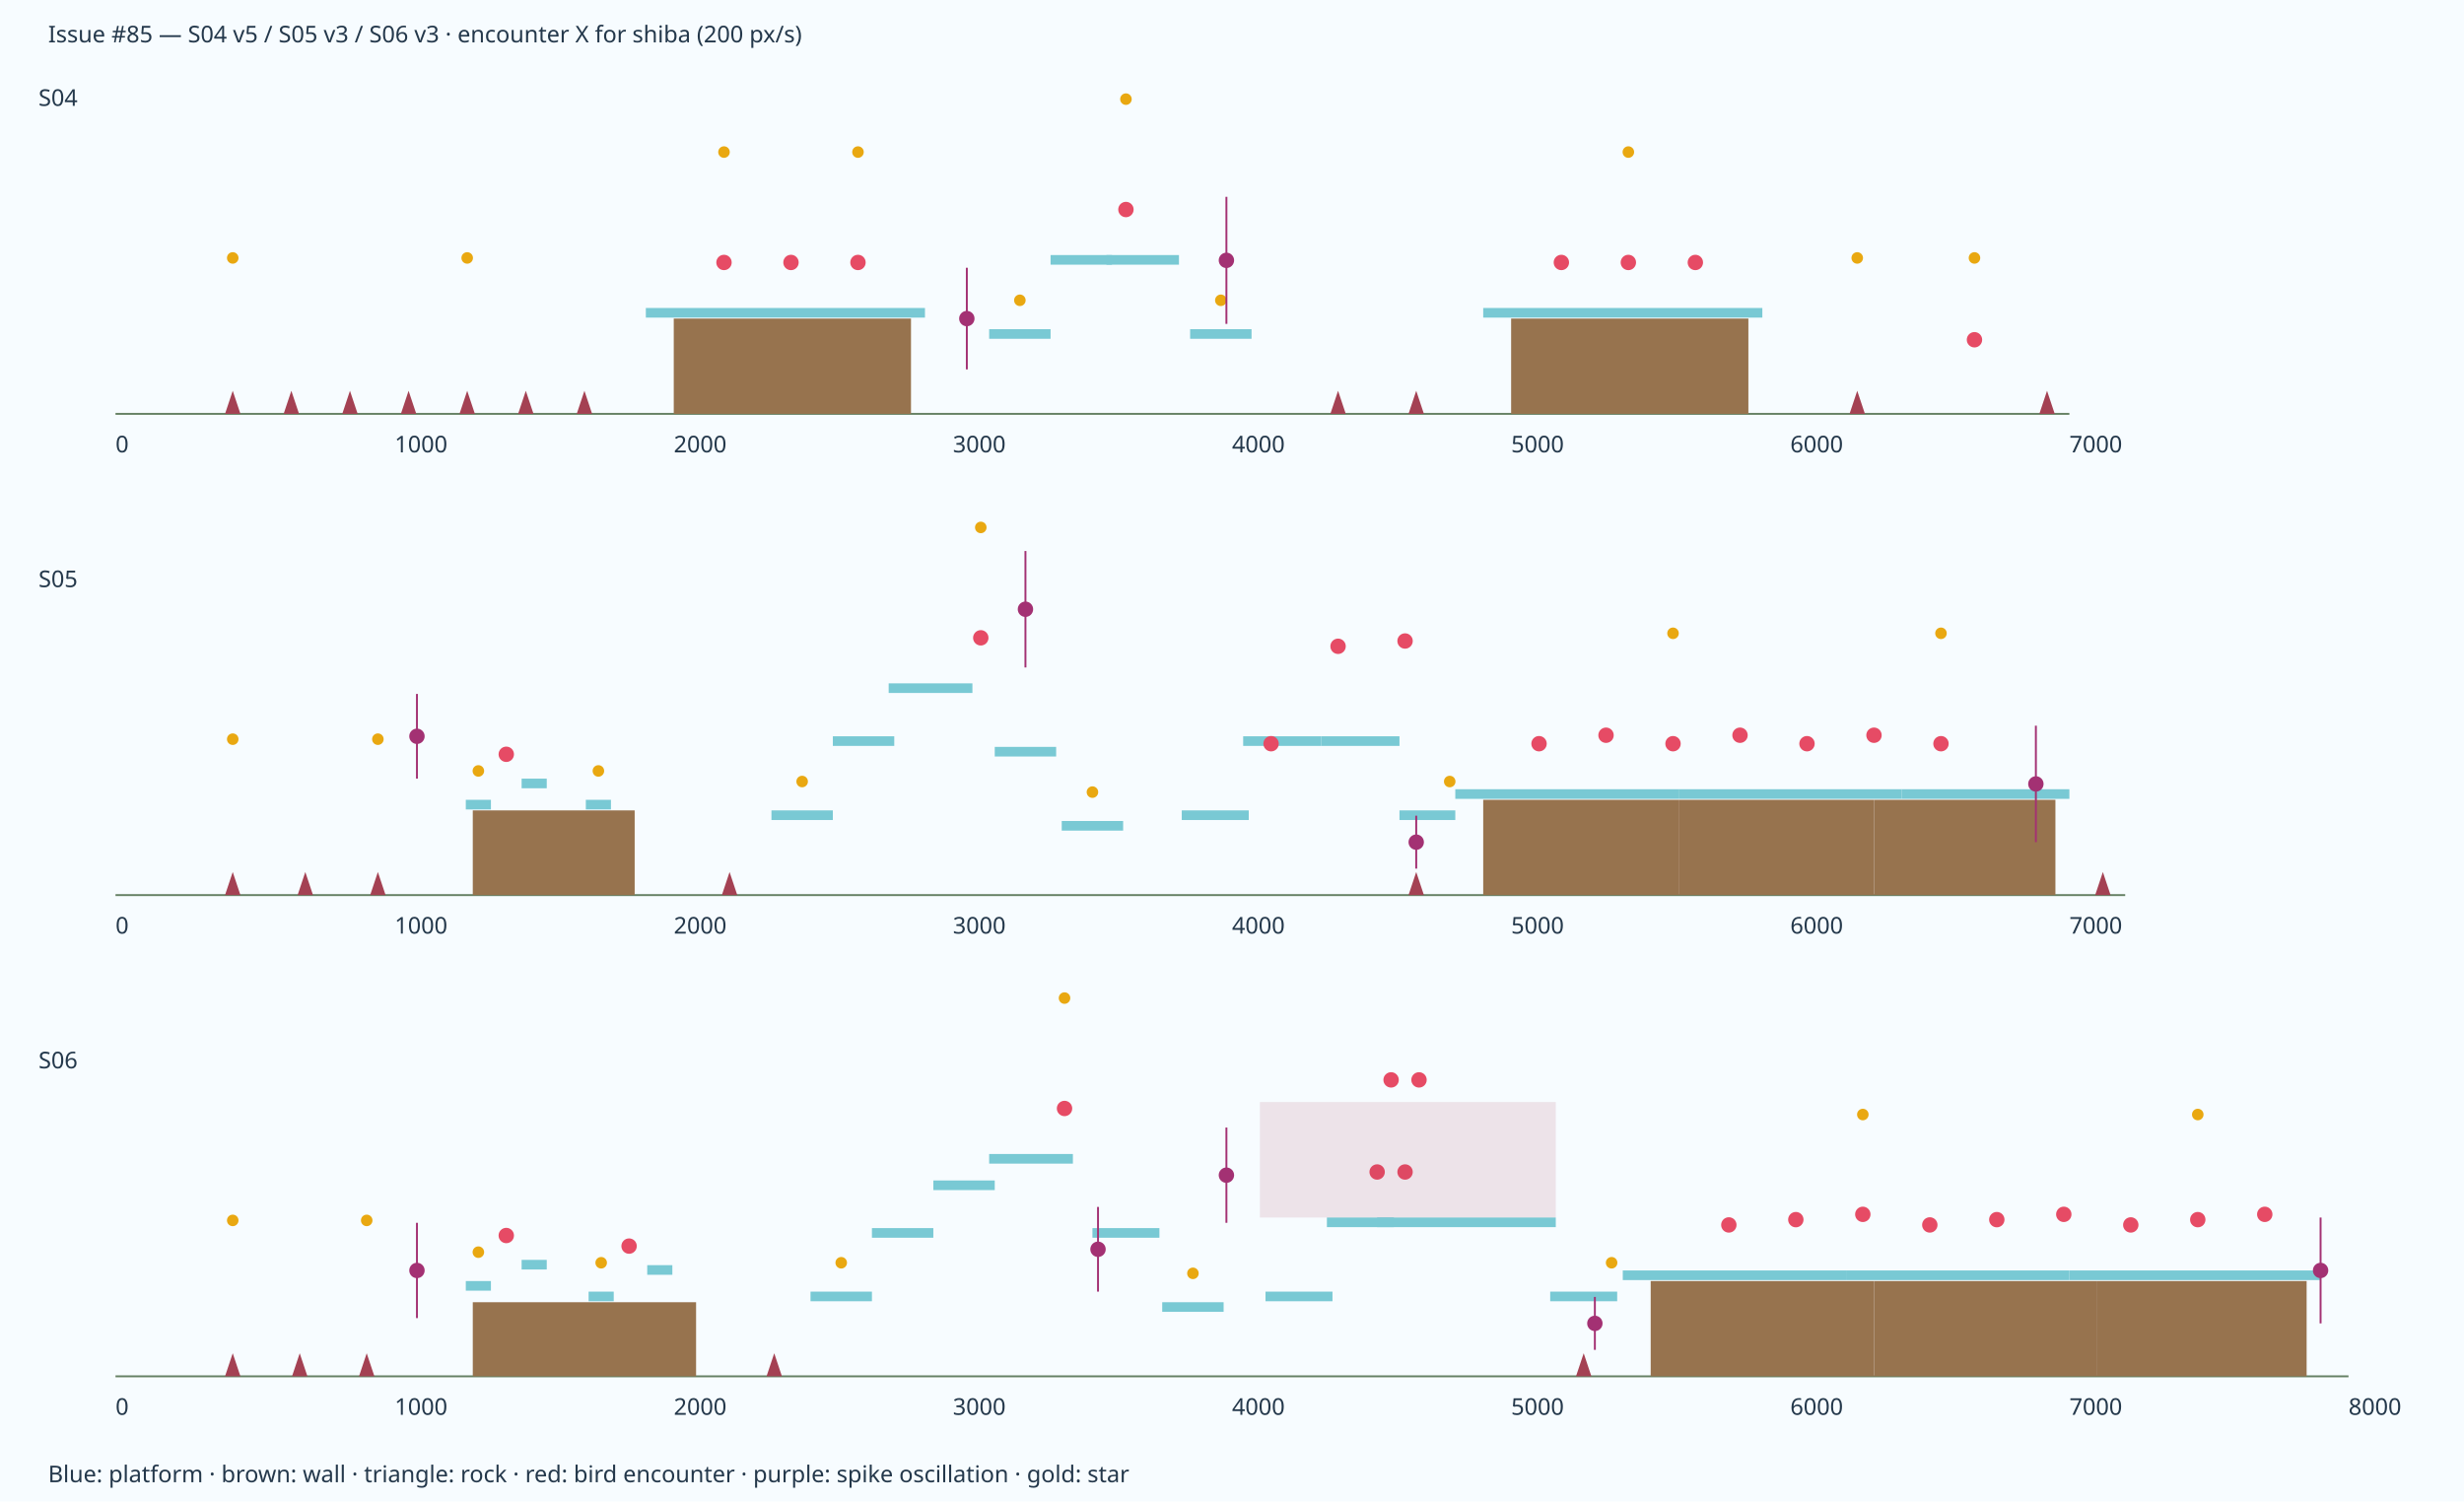
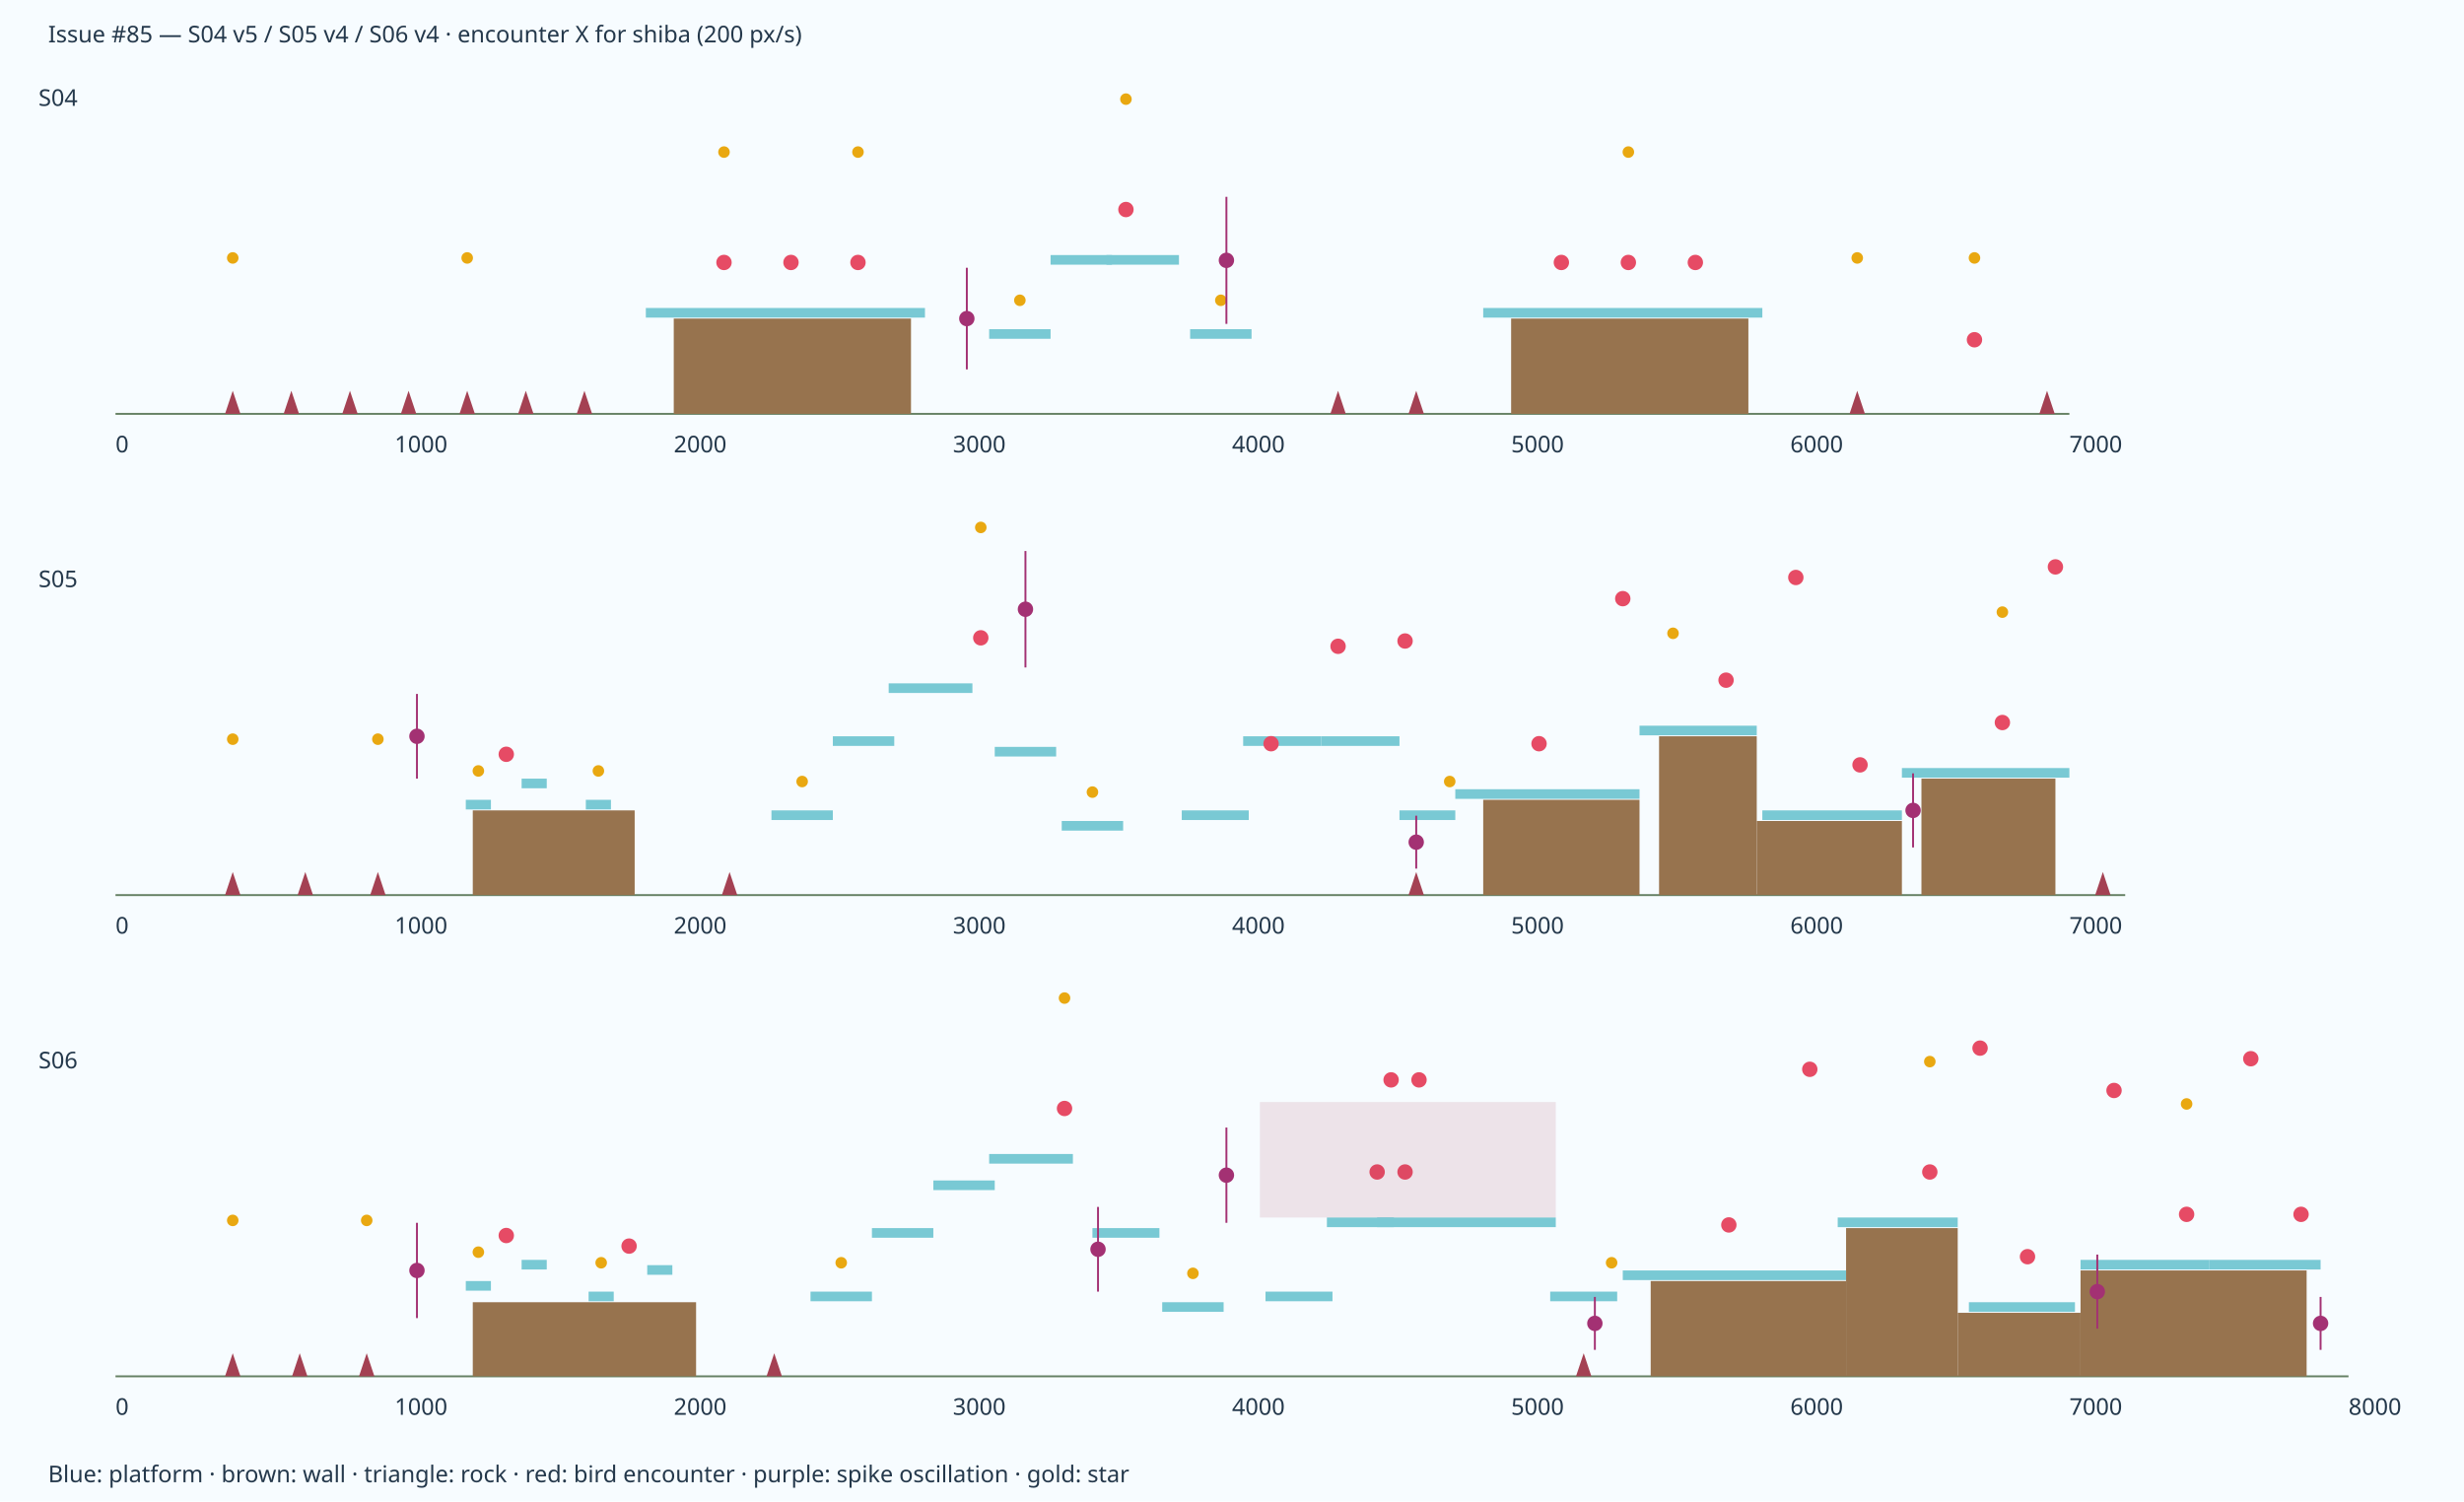
<svg xmlns="http://www.w3.org/2000/svg" width="1280" height="780" viewBox="0 0 1280 780">
  <rect width="1280" height="780" fill="#f7fcff" />
  <style>text{font-family:sans-serif;fill:#24384b;font-size:12px}</style>
-   <text x="25" y="22">Issue #85 — S04 v5 / S05 v3 / S06 v3 · encounter X for shiba (200 px/s)</text>
+   <text x="25" y="22">Issue #85 — S04 v5 / S05 v4 / S06 v4 · encounter X for shiba (200 px/s)</text>
  <text x="20" y="55">S04</text>
  <path d="M 60 215 H 1075.0" stroke="#658164" />
  <text x="60.0" y="235">0</text>
  <text x="205.0" y="235">1000</text>
  <text x="350.0" y="235">2000</text>
  <text x="495" y="235">3000</text>
  <text x="640.0" y="235">4000</text>
  <text x="785.0" y="235">5000</text>
  <text x="930" y="235">6000</text>
  <text x="1075.0" y="235">7000</text>
  <path d="M116.9 215l4 -12l4 12z" fill="#a44153" />
  <circle cx="120.9" cy="134.0" r="3" fill="#e9a811" />
  <path d="M147.35 215l4 -12l4 12z" fill="#a44153" />
  <path d="M177.8 215l4 -12l4 12z" fill="#a44153" />
  <path d="M208.25 215l4 -12l4 12z" fill="#a44153" />
  <path d="M238.7 215l4 -12l4 12z" fill="#a44153" />
  <circle cx="242.7" cy="134.0" r="3" fill="#e9a811" />
  <path d="M269.15 215l4 -12l4 12z" fill="#a44153" />
  <path d="M299.6 215l4 -12l4 12z" fill="#a44153" />
  <circle cx="376.1" cy="79" r="3" fill="#e9a811" />
  <rect x="335.5" y="160.0" width="145.0" height="5" fill="#79c9d4" />
  <rect x="350.0" y="165.5" width="123.25" height="49.5" fill="#97734e" />
  <circle cx="445.7" cy="79" r="3" fill="#e9a811" />
  <rect x="513.85" y="171.0" width="31.9" height="5" fill="#79c9d4" />
  <circle cx="529.8" cy="156.0" r="3" fill="#e9a811" />
  <rect x="545.75" y="132.5" width="31.9" height="5" fill="#79c9d4" />
  <circle cx="584.9" cy="51.5" r="3" fill="#e9a811" />
  <rect x="574.75" y="132.5" width="37.7" height="5" fill="#79c9d4" />
  <rect x="618.25" y="171.0" width="31.9" height="5" fill="#79c9d4" />
  <circle cx="634.2" cy="156.0" r="3" fill="#e9a811" />
  <path d="M691.1 215l4 -12l4 12z" fill="#a44153" />
  <path d="M731.7 215l4 -12l4 12z" fill="#a44153" />
  <rect x="770.5" y="160.0" width="145.0" height="5" fill="#79c9d4" />
  <circle cx="845.9" cy="79" r="3" fill="#e9a811" />
  <rect x="785.0" y="165.5" width="123.25" height="49.5" fill="#97734e" />
  <path d="M960.8 215l4 -12l4 12z" fill="#a44153" />
  <circle cx="964.8" cy="134.0" r="3" fill="#e9a811" />
  <circle cx="1025.7" cy="134.0" r="3" fill="#e9a811" />
  <path d="M1059.4 215l4 -12l4 12z" fill="#a44153" />
  <circle cx="376.1" cy="136.35" r="4" fill="#e64b65" />
  <circle cx="410.9" cy="136.35" r="4" fill="#e64b65" />
  <circle cx="445.7" cy="136.35" r="4" fill="#e64b65" />
  <circle cx="584.9" cy="108.85" r="4" fill="#e64b65" />
  <circle cx="811.1" cy="136.35" r="4" fill="#e64b65" />
  <circle cx="845.9" cy="136.35" r="4" fill="#e64b65" />
  <circle cx="880.7" cy="136.35" r="4" fill="#e64b65" />
  <circle cx="1025.7" cy="176.5" r="4" fill="#e64b65" />
  <path d="M502.25 139.1V191.9" stroke="#a33173" />
  <circle cx="502.25" cy="165.5" r="4" fill="#a33173" />
  <path d="M637.1 102.25V168.25" stroke="#a33173" />
  <circle cx="637.1" cy="135.25" r="4" fill="#a33173" />
  <text x="20" y="305">S05</text>
  <path d="M 60 465 H 1104.0" stroke="#658164" />
  <text x="60.0" y="485">0</text>
  <text x="205.0" y="485">1000</text>
  <text x="350.0" y="485">2000</text>
  <text x="495" y="485">3000</text>
  <text x="640.0" y="485">4000</text>
  <text x="785.0" y="485">5000</text>
  <text x="930" y="485">6000</text>
  <text x="1075.0" y="485">7000</text>
  <path d="M116.9 465l4 -12l4 12z" fill="#a44153" />
  <circle cx="120.9" cy="384.0" r="3" fill="#e9a811" />
  <path d="M154.6 465l4 -12l4 12z" fill="#a44153" />
  <path d="M192.3 465l4 -12l4 12z" fill="#a44153" />
  <circle cx="196.3" cy="384.0" r="3" fill="#e9a811" />
  <rect x="241.975" y="415.5" width="13.05" height="5" fill="#79c9d4" />
  <circle cx="248.5" cy="400.5" r="3" fill="#e9a811" />
  <rect x="270.975" y="404.5" width="13.05" height="5" fill="#79c9d4" />
  <rect x="245.6" y="421.0" width="84.1" height="44.0" fill="#97734e" />
  <rect x="304.325" y="415.5" width="13.05" height="5" fill="#79c9d4" />
  <circle cx="310.85" cy="400.5" r="3" fill="#e9a811" />
  <path d="M375.0 465l4 -12l4 12z" fill="#a44153" />
  <rect x="400.75" y="421.0" width="31.9" height="5" fill="#79c9d4" />
  <circle cx="416.7" cy="406.0" r="3" fill="#e9a811" />
  <rect x="432.65" y="382.5" width="31.9" height="5" fill="#79c9d4" />
  <rect x="461.65" y="355.0" width="43.5" height="5" fill="#79c9d4" />
  <circle cx="509.5" cy="274.0" r="3" fill="#e9a811" />
  <rect x="516.75" y="388.0" width="31.9" height="5" fill="#79c9d4" />
  <rect x="551.55" y="426.5" width="31.9" height="5" fill="#79c9d4" />
  <circle cx="567.5" cy="411.5" r="3" fill="#e9a811" />
  <rect x="613.9" y="421.0" width="34.8" height="5" fill="#79c9d4" />
  <rect x="645.8" y="382.5" width="40.6" height="5" fill="#79c9d4" />
  <rect x="686.4" y="382.5" width="40.6" height="5" fill="#79c9d4" />
  <path d="M731.7 465l4 -12l4 12z" fill="#a44153" />
  <rect x="727.0" y="421.0" width="29" height="5" fill="#79c9d4" />
  <circle cx="753.1" cy="406.0" r="3" fill="#e9a811" />
-   <rect x="756.0" y="410.0" width="116" height="5" fill="#79c9d4" />
-   <rect x="770.5" y="415.5" width="101.5" height="49.5" fill="#97734e" />
+   <rect x="756" y="410.0" width="95.7" height="5" fill="#79c9d4" />
+   <rect x="770.5" y="415.5" width="81.2" height="49.5" fill="#97734e" />
  <circle cx="869.1" cy="329.0" r="3" fill="#e9a811" />
-   <rect x="872" y="415.5" width="101.5" height="49.5" fill="#97734e" />
-   <rect x="872" y="410.0" width="116" height="5" fill="#79c9d4" />
-   <circle cx="1008.3" cy="329.0" r="3" fill="#e9a811" />
-   <rect x="973.5" y="415.5" width="94.25" height="49.5" fill="#97734e" />
-   <rect x="988.0" y="410.0" width="87.0" height="5" fill="#79c9d4" />
+   <rect x="851.7" y="377.0" width="60.9" height="5" fill="#79c9d4" />
+   <rect x="861.85" y="382.5" width="50.75" height="82.5" fill="#97734e" />
+   <rect x="912.6" y="426.5" width="75.4" height="38.5" fill="#97734e" />
+   <rect x="915.5" y="421.0" width="72.5" height="5" fill="#79c9d4" />
+   <rect x="988.0" y="399.0" width="87.0" height="5" fill="#79c9d4" />
+   <rect x="998.15" y="404.5" width="69.6" height="60.5" fill="#97734e" />
+   <circle cx="1040.2" cy="318.0" r="3" fill="#e9a811" />
  <path d="M1088.4 465l4 -12l4 12z" fill="#a44153" />
  <circle cx="263.0" cy="391.85" r="4" fill="#e64b65" />
  <circle cx="509.5" cy="331.35" r="4" fill="#e64b65" />
  <circle cx="660.3" cy="386.35" r="4" fill="#e64b65" />
  <circle cx="695.1" cy="335.75" r="4" fill="#e64b65" />
  <circle cx="729.9" cy="333.0" r="4" fill="#e64b65" />
  <circle cx="799.5" cy="386.35" r="4" fill="#e64b65" />
-   <circle cx="834.3" cy="381.95" r="4" fill="#e64b65" />
-   <circle cx="869.1" cy="386.35" r="4" fill="#e64b65" />
-   <circle cx="903.9" cy="381.95" r="4" fill="#e64b65" />
-   <circle cx="938.7" cy="386.35" r="4" fill="#e64b65" />
-   <circle cx="973.5" cy="381.95" r="4" fill="#e64b65" />
-   <circle cx="1008.3" cy="386.35" r="4" fill="#e64b65" />
+   <circle cx="843.0" cy="311.0" r="4" fill="#e64b65" />
+   <circle cx="896.65" cy="353.35" r="4" fill="#e64b65" />
+   <circle cx="932.9" cy="300.0" r="4" fill="#e64b65" />
+   <circle cx="966.25" cy="397.35" r="4" fill="#e64b65" />
+   <circle cx="1040.2" cy="375.35" r="4" fill="#e64b65" />
+   <circle cx="1067.75" cy="294.5" r="4" fill="#e64b65" />
  <path d="M216.6 360.5V404.5" stroke="#a33173" />
  <circle cx="216.6" cy="382.5" r="4" fill="#a33173" />
  <path d="M532.7 286.25V346.75" stroke="#a33173" />
  <circle cx="532.7" cy="316.5" r="4" fill="#a33173" />
  <path d="M735.7 423.75V451.25" stroke="#a33173" />
  <circle cx="735.7" cy="437.5" r="4" fill="#a33173" />
-   <path d="M1057.6 377.0V437.5" stroke="#a33173" />
-   <circle cx="1057.6" cy="407.25" r="4" fill="#a33173" />
+   <path d="M993.8 401.75V440.25" stroke="#a33173" />
+   <circle cx="993.8" cy="421.0" r="4" fill="#a33173" />
  <text x="20" y="555">S06</text>
  <path d="M 60 715 H 1220.0" stroke="#658164" />
  <text x="60.0" y="735">0</text>
  <text x="205.0" y="735">1000</text>
  <text x="350.0" y="735">2000</text>
  <text x="495" y="735">3000</text>
  <text x="640.0" y="735">4000</text>
  <text x="785.0" y="735">5000</text>
  <text x="930" y="735">6000</text>
  <text x="1075.0" y="735">7000</text>
  <text x="1220.0" y="735">8000</text>
  <path d="M116.9 715l4 -12l4 12z" fill="#a44153" />
  <circle cx="120.9" cy="634.0" r="3" fill="#e9a811" />
  <path d="M151.7 715l4 -12l4 12z" fill="#a44153" />
  <path d="M186.5 715l4 -12l4 12z" fill="#a44153" />
  <circle cx="190.5" cy="634.0" r="3" fill="#e9a811" />
  <rect x="241.975" y="665.5" width="13.05" height="5" fill="#79c9d4" />
  <circle cx="248.5" cy="650.5" r="3" fill="#e9a811" />
  <rect x="270.975" y="654.5" width="13.05" height="5" fill="#79c9d4" />
  <rect x="245.6" y="676.5" width="116" height="38.5" fill="#97734e" />
  <rect x="305.775" y="671.0" width="13.05" height="5" fill="#79c9d4" />
  <circle cx="312.3" cy="656.0" r="3" fill="#e9a811" />
  <rect x="336.225" y="657.25" width="13.05" height="5" fill="#79c9d4" />
  <path d="M398.2 715l4 -12l4 12z" fill="#a44153" />
  <rect x="421.05" y="671.0" width="31.9" height="5" fill="#79c9d4" />
  <circle cx="437.0" cy="656.0" r="3" fill="#e9a811" />
  <rect x="452.95" y="638.0" width="31.9" height="5" fill="#79c9d4" />
  <rect x="484.85" y="613.25" width="31.9" height="5" fill="#79c9d4" />
  <rect x="513.85" y="599.5" width="43.5" height="5" fill="#79c9d4" />
  <circle cx="553.0" cy="518.5" r="3" fill="#e9a811" />
  <rect x="567.5" y="638.0" width="34.8" height="5" fill="#79c9d4" />
  <rect x="603.75" y="676.5" width="31.9" height="5" fill="#79c9d4" />
  <circle cx="619.7" cy="661.5" r="3" fill="#e9a811" />
  <rect x="657.4" y="671.0" width="34.8" height="5" fill="#79c9d4" />
  <rect x="689.3" y="632.5" width="34.8" height="5" fill="#79c9d4" />
  <rect x="715.4" y="632.5" width="92.8" height="5" fill="#79c9d4" />
  <path d="M818.7 715l4 -12l4 12z" fill="#a44153" />
  <rect x="805.3" y="671.0" width="34.8" height="5" fill="#79c9d4" />
  <circle cx="837.2" cy="656.0" r="3" fill="#e9a811" />
  <rect x="843" y="660.0" width="116" height="5" fill="#79c9d4" />
-   <rect x="857.5" y="665.5" width="116" height="49.5" fill="#97734e" />
-   <circle cx="967.7" cy="579.0" r="3" fill="#e9a811" />
-   <rect x="959" y="660.0" width="116" height="5" fill="#79c9d4" />
-   <rect x="973.5" y="665.5" width="116" height="49.5" fill="#97734e" />
-   <rect x="1075.0" y="660.0" width="130.5" height="5" fill="#79c9d4" />
-   <circle cx="1141.7" cy="579.0" r="3" fill="#e9a811" />
-   <rect x="1089.5" y="665.5" width="108.75" height="49.5" fill="#97734e" />
+   <rect x="857.5" y="665.5" width="101.5" height="49.5" fill="#97734e" />
+   <rect x="954.65" y="632.5" width="62.35" height="5" fill="#79c9d4" />
+   <rect x="959" y="638.0" width="58" height="77.0" fill="#97734e" />
+   <circle cx="1002.5" cy="551.5" r="3" fill="#e9a811" />
+   <rect x="1017" y="682.0" width="63.8" height="33.0" fill="#97734e" />
+   <rect x="1022.8" y="676.5" width="55.1" height="5" fill="#79c9d4" />
+   <rect x="1080.8" y="654.5" width="66.7" height="5" fill="#79c9d4" />
+   <circle cx="1135.9" cy="573.5" r="3" fill="#e9a811" />
+   <rect x="1080.8" y="660.0" width="117.45" height="55" fill="#97734e" />
+   <rect x="1147.5" y="654.5" width="58" height="5" fill="#79c9d4" />
  <circle cx="263.0" cy="641.85" r="4" fill="#e64b65" />
  <circle cx="326.8" cy="647.35" r="4" fill="#e64b65" />
  <circle cx="553.0" cy="575.85" r="4" fill="#e64b65" />
  <circle cx="715.4" cy="608.85" r="4" fill="#e64b65" />
  <circle cx="722.65" cy="561.0" r="4" fill="#e64b65" />
  <circle cx="729.9" cy="608.85" r="4" fill="#e64b65" />
  <circle cx="737.15" cy="561.0" r="4" fill="#e64b65" />
  <circle cx="898.1" cy="636.35" r="4" fill="#e64b65" />
-   <circle cx="932.9" cy="633.6" r="4" fill="#e64b65" />
-   <circle cx="967.7" cy="630.85" r="4" fill="#e64b65" />
-   <circle cx="1002.5" cy="636.35" r="4" fill="#e64b65" />
-   <circle cx="1037.3" cy="633.6" r="4" fill="#e64b65" />
-   <circle cx="1072.1" cy="630.85" r="4" fill="#e64b65" />
-   <circle cx="1106.9" cy="636.35" r="4" fill="#e64b65" />
-   <circle cx="1141.7" cy="633.6" r="4" fill="#e64b65" />
-   <circle cx="1176.5" cy="630.85" r="4" fill="#e64b65" />
+   <circle cx="940.15" cy="555.5" r="4" fill="#e64b65" />
+   <circle cx="1002.5" cy="608.85" r="4" fill="#e64b65" />
+   <circle cx="1028.6" cy="544.5" r="4" fill="#e64b65" />
+   <circle cx="1053.25" cy="652.85" r="4" fill="#e64b65" />
+   <circle cx="1098.2" cy="566.5" r="4" fill="#e64b65" />
+   <circle cx="1135.9" cy="630.85" r="4" fill="#e64b65" />
+   <circle cx="1169.25" cy="550.0" r="4" fill="#e64b65" />
+   <circle cx="1195.35" cy="630.85" r="4" fill="#e64b65" />
  <path d="M216.6 635.25V684.75" stroke="#a33173" />
  <circle cx="216.6" cy="660.0" r="4" fill="#a33173" />
  <path d="M570.4 627.0V671.0" stroke="#a33173" />
  <circle cx="570.4" cy="649.0" r="4" fill="#a33173" />
  <path d="M637.1 585.75V635.25" stroke="#a33173" />
  <circle cx="637.1" cy="610.5" r="4" fill="#a33173" />
  <path d="M828.5 673.75V701.25" stroke="#a33173" />
  <circle cx="828.5" cy="687.5" r="4" fill="#a33173" />
-   <path d="M1205.5 632.5V687.5" stroke="#a33173" />
-   <circle cx="1205.5" cy="660.0" r="4" fill="#a33173" />
+   <path d="M1089.5 651.75V690.25" stroke="#a33173" />
+   <circle cx="1089.5" cy="671.0" r="4" fill="#a33173" />
+   <path d="M1205.5 673.75V701.25" stroke="#a33173" />
+   <circle cx="1205.5" cy="687.5" r="4" fill="#a33173" />
  <rect x="654.5" y="572.5" width="153.7" height="60" fill="#a83e57" opacity=".13" />
  <text x="25" y="770">Blue: platform · brown: wall · triangle: rock · red: bird encounter · purple: spike oscillation · gold: star</text>
</svg>
